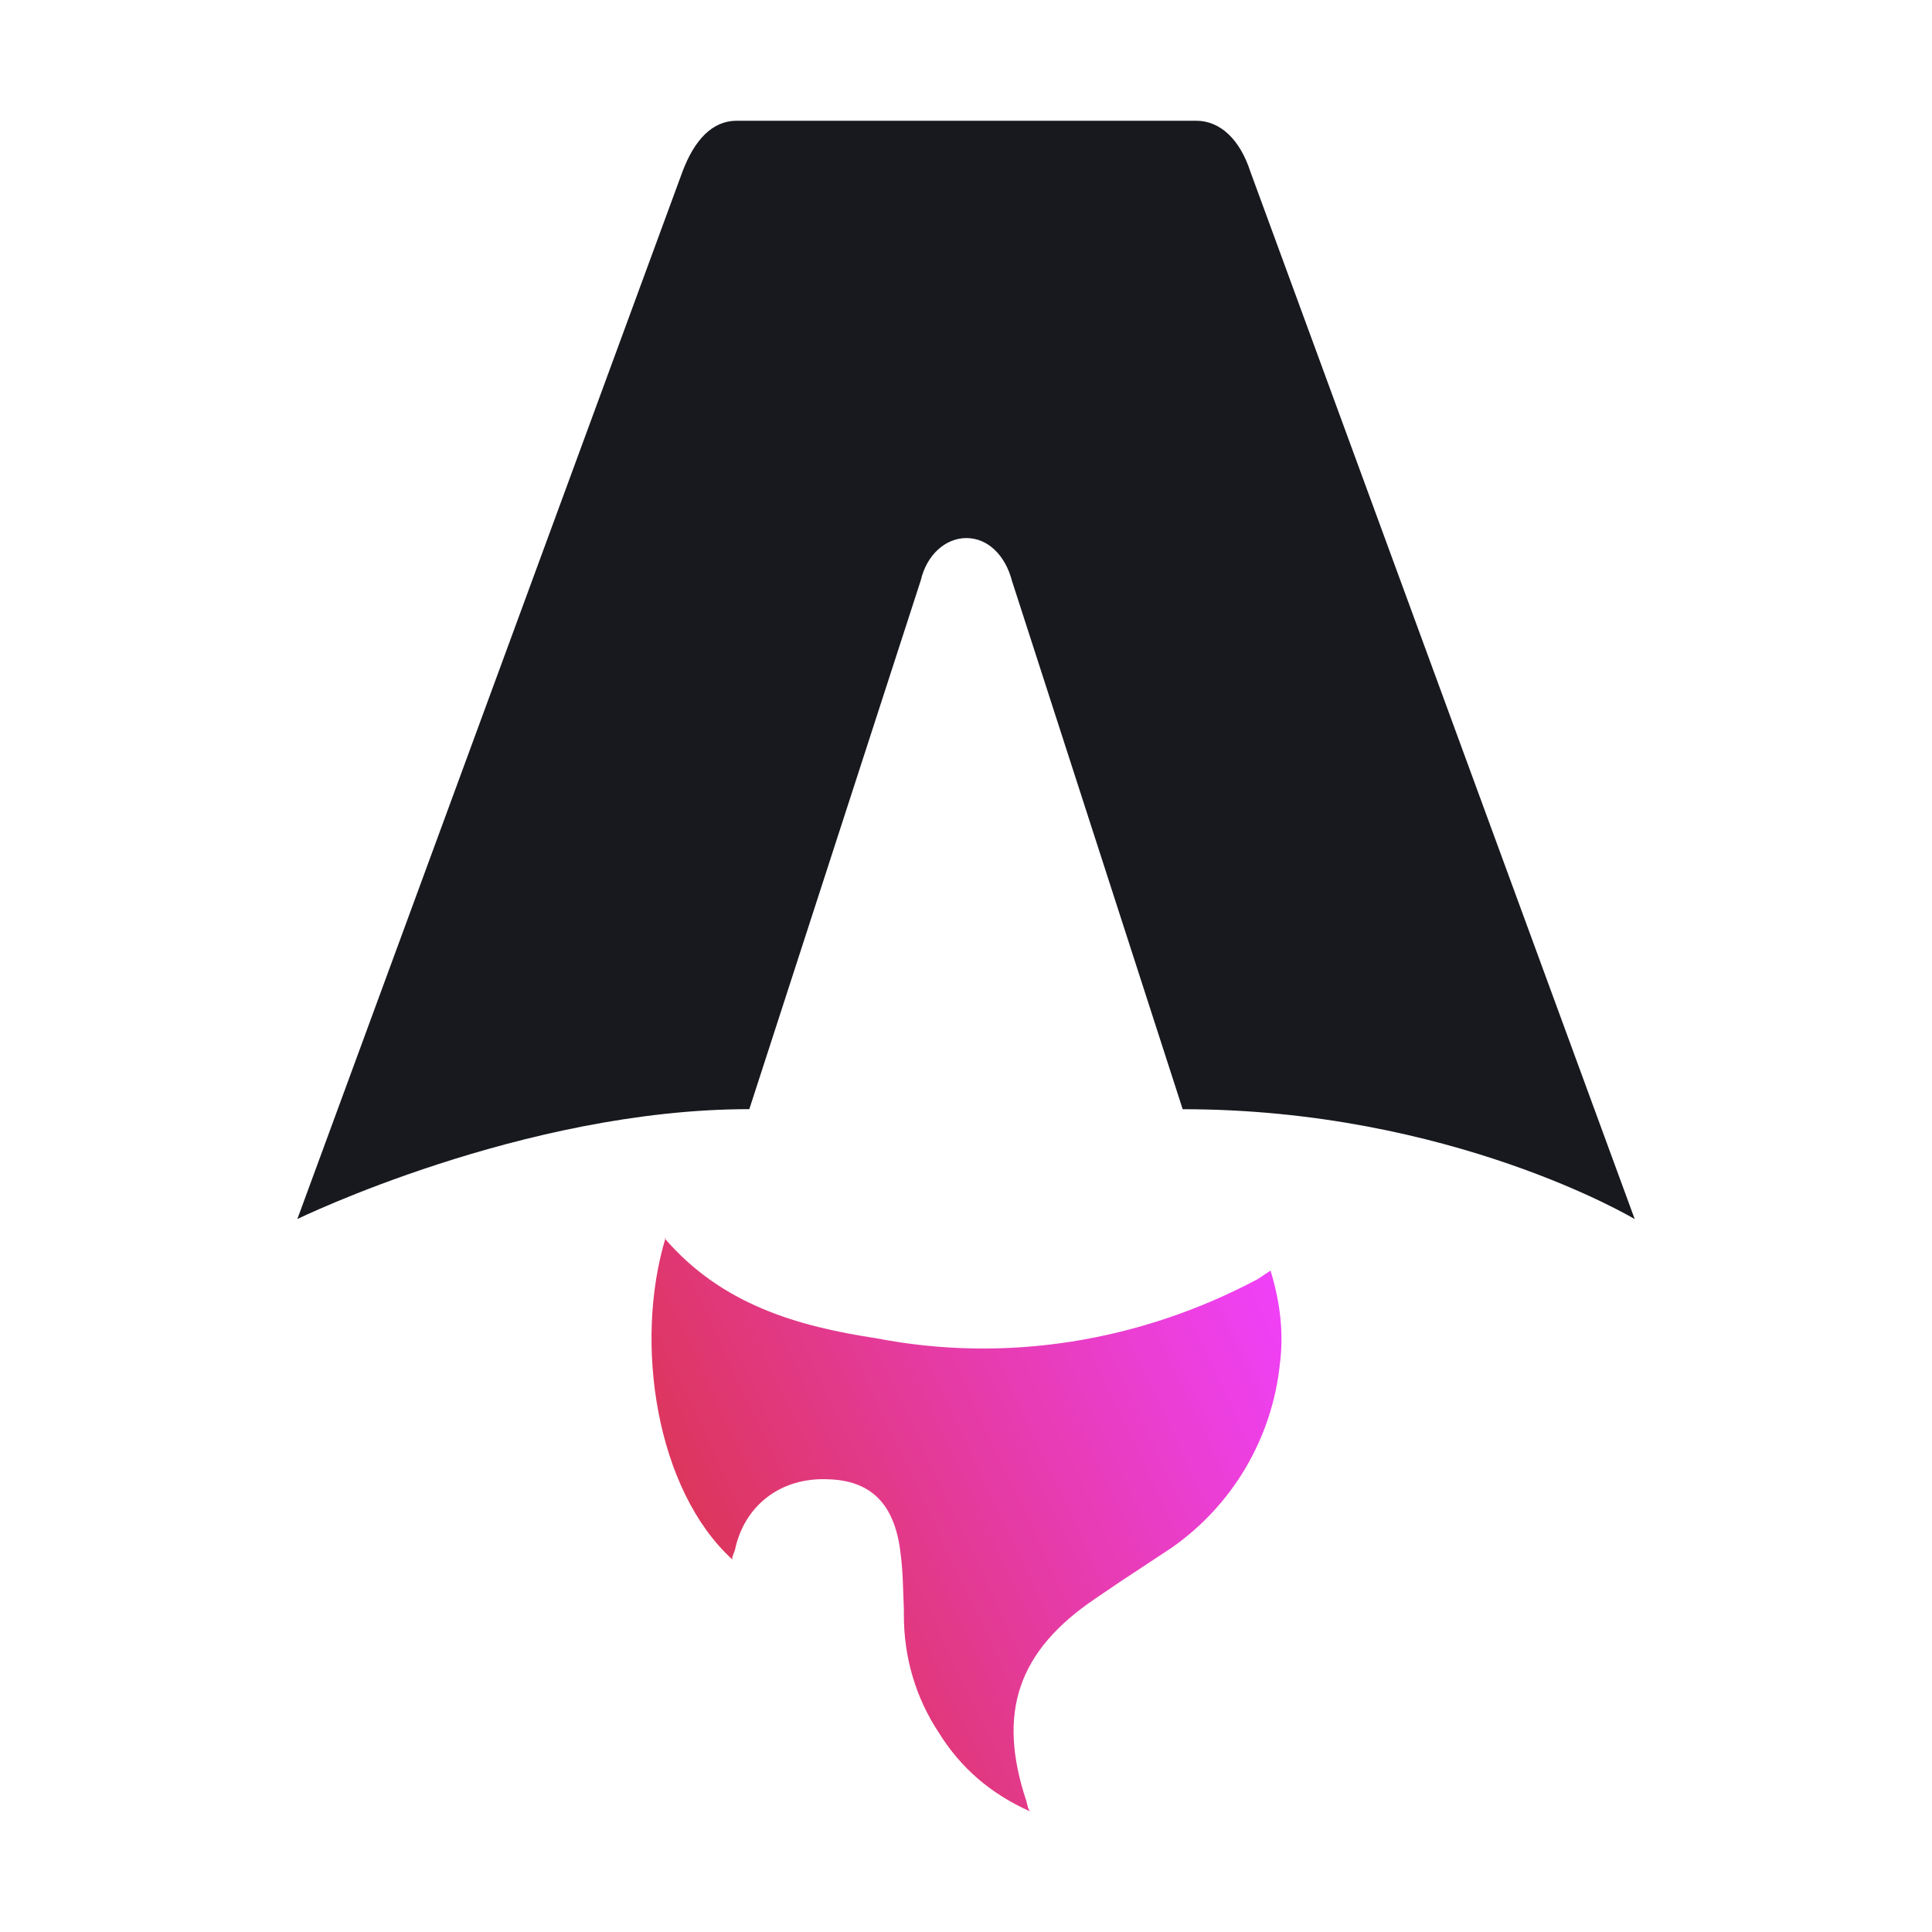
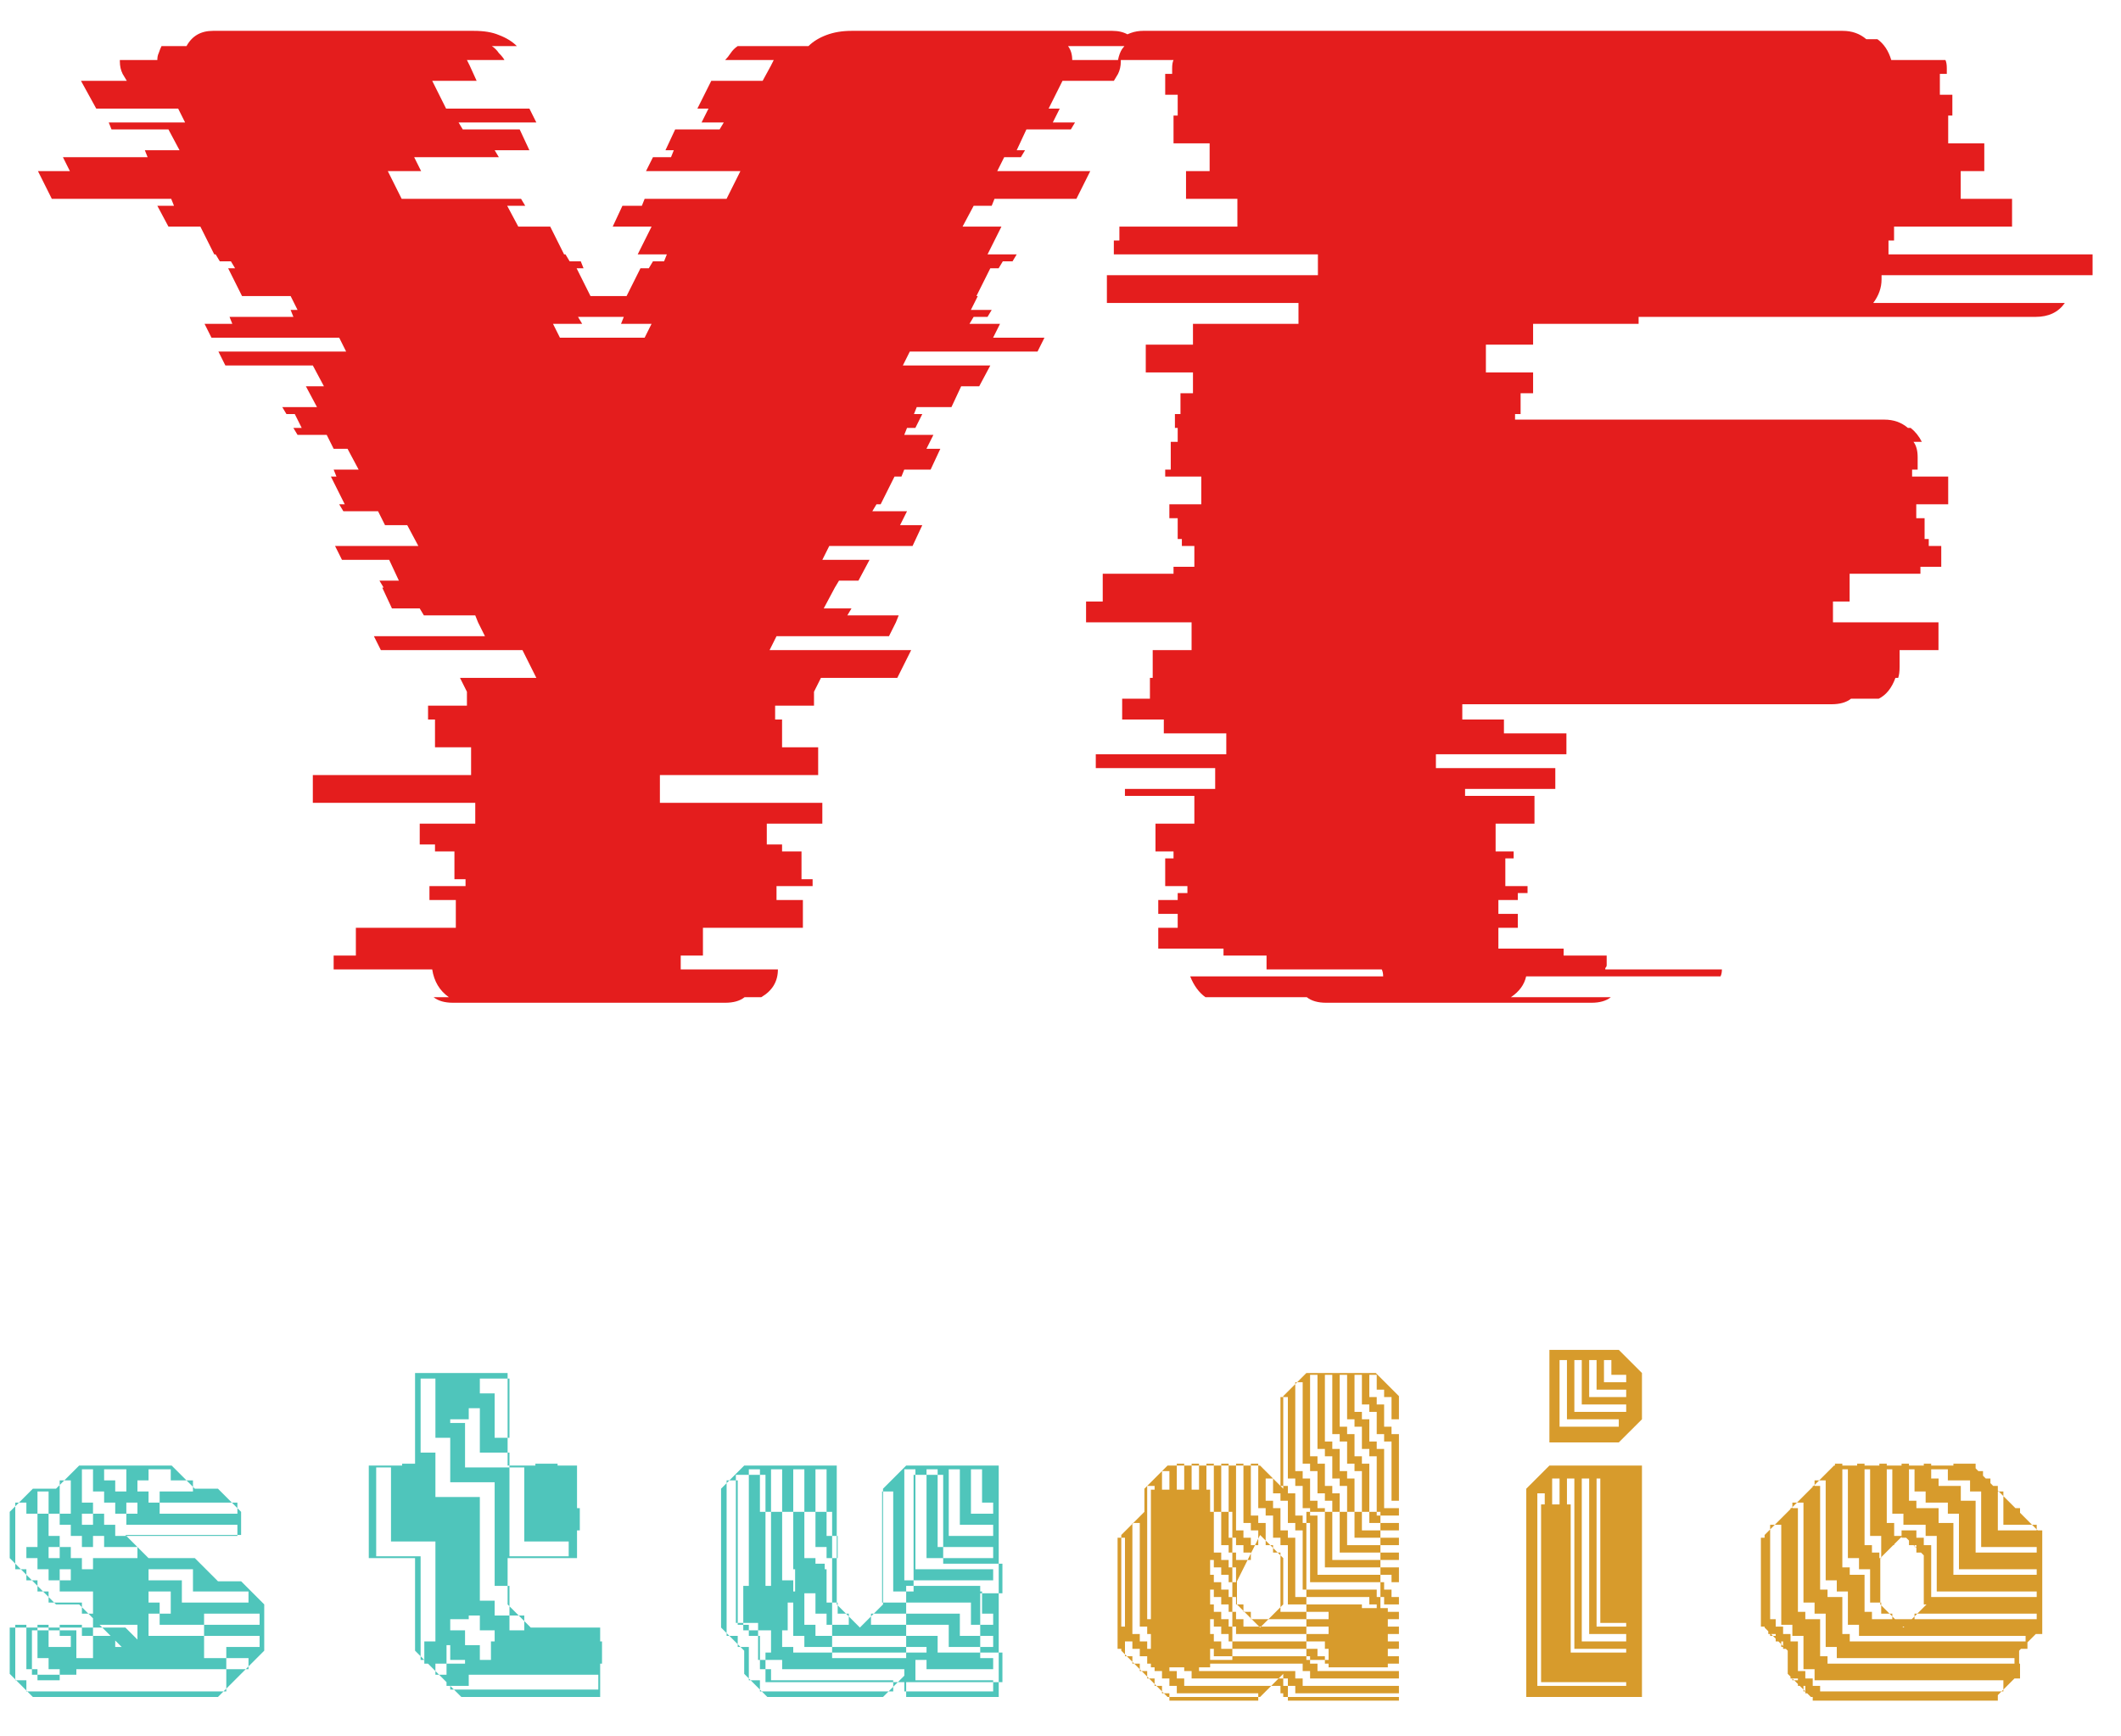
- <svg xmlns="http://www.w3.org/2000/svg" width="512" height="512" viewBox="0 0 32 32">
-   <style>
-     @media (prefers-color-scheme: dark) {
-       .path { fill: #f0f0f0 }
-     }
-   </style>
-   <path fill="url(#vscodeIconsFileTypeLightAstro0)" d="M11.025 20.499c-.532 1.75-.154 4.184 1.105 5.331v-.042l.042-.112c.154-.741.756-1.203 1.526-1.175c.713.014 1.12.392 1.217 1.217c.042.308.042.616.056.938v.098c0 .7.196 1.371.588 1.959c.35.56.84.993 1.497 1.287l-.028-.056l-.028-.112c-.49-1.469-.14-2.49 1.147-3.358l.392-.266l.868-.573a4.25 4.25 0 0 0 1.791-3.037c.07-.532 0-1.05-.154-1.553l-.21.14c-1.945 1.035-4.17 1.4-6.325.98c-1.301-.197-2.56-.56-3.498-1.652z" />
-   <path class="path" fill="#17191e" d="M4.925 20.191s3.736-1.82 7.486-1.82l2.84-8.759c.098-.42.406-.7.756-.7s.644.28.756.714l2.826 8.746c4.45 0 7.487 1.82 7.487 1.82L20.709 2.84c-.168-.518-.49-.84-.896-.84h-7.612c-.406 0-.7.322-.896.84z" />
-   <defs>
-     <linearGradient id="vscodeIconsFileTypeLightAstro0" x1="8.19" x2="16.91" y1="23" y2="18.89" gradientTransform="translate(-.673 -2.198)scale(1.3993)" gradientUnits="userSpaceOnUse">
-       <stop offset="0" stop-color="#d83333" />
-       <stop offset="1" stop-color="#f041ff" />
-     </linearGradient>
-   </defs>
+ <svg xmlns="http://www.w3.org/2000/svg" version="1.1" width="55" height="45">
+   <svg width="55" height="45" viewBox="0 0 55 45" fill="none">
+     <path d="M27.696 1.196C27.768 1.292 27.804 1.412 27.804 1.556H29.064V1.592C29.064 1.712 29.04 1.82 28.992 1.916L28.884 2.096H27.552L27.192 2.816H27.48L27.3 3.176H27.876L27.768 3.356H26.616L26.364 3.896H26.58L26.472 4.076H26.04L25.86 4.436H28.272L27.912 5.156H25.788L25.716 5.336H25.248L24.96 5.876H25.968L25.608 6.596H26.364L26.256 6.776H26.004L25.896 6.956H25.68L25.32 7.676H25.356L25.176 8.036H25.716L25.608 8.216H25.248L25.14 8.396H25.932L25.752 8.756H27.084L26.904 9.116H23.592L23.412 9.476H25.68L25.392 10.016H24.924L24.672 10.556H23.772L23.7 10.736H23.916L23.736 11.096H23.52L23.448 11.276H24.204L24.024 11.636H24.384L24.132 12.176H23.448L23.376 12.356H23.196L22.836 13.076H22.728L22.62 13.256H23.52L23.34 13.616H23.916L23.664 14.156H21.504L21.324 14.516H22.548L22.26 15.056H21.756L21.648 15.236L21.36 15.776H22.08L21.972 15.956H23.304L23.232 16.136L23.052 16.496H20.136L19.956 16.856H23.628L23.268 17.576H21.288L21.108 17.936V18.296H20.1V18.656H20.28V19.376H21.216V20.096H17.112V20.816H21.324V21.356H19.884V21.896H20.28V22.076H20.784V22.796H21.072V22.976H20.136V23.336H20.82V24.056H18.228V24.776H17.652V25.136H20.172C20.172 25.448 20.028 25.688 19.74 25.856H19.308C19.188 25.952 19.02 26 18.804 26H11.748C11.532 26 11.364 25.952 11.244 25.856H11.64C11.4 25.688 11.256 25.448 11.208 25.136H8.652V24.776H9.228V24.056H11.82V23.336H11.136V22.976H12.072V22.796H11.784V22.076H11.28V21.896H10.884V21.356H12.324V20.816H8.112V20.096H12.216V19.376H11.28V18.656H11.1V18.296H12.108V17.936L11.928 17.576H13.908L13.548 16.856H9.876L9.696 16.496H12.576L12.396 16.136L12.324 15.956H10.992L10.884 15.776H10.164L9.912 15.236H9.948L9.84 15.056H10.344L10.092 14.516H8.868L8.688 14.156H10.848L10.56 13.616H9.984L9.804 13.256H8.904L8.796 13.076H8.94L8.58 12.356H8.724L8.652 12.176H9.3L9.012 11.636H8.652L8.472 11.276H7.716L7.608 11.096H7.824L7.644 10.736H7.428L7.32 10.556H8.22L7.932 10.016H8.4L8.112 9.476H5.844L5.664 9.116H8.976L8.796 8.756H5.484L5.304 8.396H6.024L5.952 8.216H7.608L7.536 8.036H7.716L7.536 7.676H6.276L5.916 6.956H6.096L5.988 6.776H5.7L5.592 6.596H5.556L5.196 5.876H4.368L4.08 5.336H4.512L4.44 5.156H1.344L0.984 4.436H1.812L1.632 4.076H3.828L3.756 3.896H4.656L4.368 3.356H2.892L2.82 3.176H4.8L4.62 2.816H2.496L2.1 2.096H3.288L3.18 1.916C3.132 1.82 3.108 1.712 3.108 1.592V1.556H4.08C4.08 1.484 4.092 1.424 4.116 1.376C4.14 1.304 4.164 1.244 4.188 1.196H4.836C4.98 0.932 5.208 0.8 5.52 0.8H12.288C12.552 0.8 12.768 0.836 12.936 0.908C13.128 0.98 13.284 1.076 13.404 1.196H12.756C12.828 1.244 12.888 1.304 12.936 1.376C13.008 1.448 13.056 1.508 13.08 1.556H12.108C12.156 1.652 12.18 1.7 12.18 1.7L12.36 2.096H11.208L11.568 2.816H13.728L13.908 3.176H11.892L12 3.356H13.476L13.728 3.896H12.828L12.936 4.076H10.74L10.92 4.436H10.056L10.416 5.156H13.512L13.62 5.336H13.152L13.44 5.876H14.268L14.628 6.596H14.664L14.772 6.776H15.06L15.132 6.956H14.952L15.312 7.676H16.248L16.608 6.956H16.824L16.932 6.776H17.22L17.292 6.596H16.536L16.896 5.876H15.888L16.14 5.336H16.644L16.716 5.156H18.84L19.2 4.436H16.752L16.932 4.076H17.4L17.472 3.896H17.256L17.508 3.356H18.66L18.768 3.176H18.192L18.372 2.816H18.084L18.444 2.096H19.776L19.992 1.7C19.992 1.7 20.016 1.652 20.064 1.556H18.804C18.852 1.508 18.9 1.448 18.948 1.376C18.996 1.304 19.056 1.244 19.128 1.196H20.964C21.084 1.076 21.24 0.98 21.432 0.908C21.624 0.836 21.84 0.8 22.08 0.8H28.848C29.16 0.8 29.388 0.932 29.532 1.196H27.696ZM16.716 8.756L16.896 8.396H16.104L16.176 8.216H14.988L15.096 8.396H14.34L14.52 8.756H16.716ZM48.791 7.136V7.244C48.791 7.46 48.719 7.664 48.575 7.856H53.543C53.375 8.096 53.123 8.216 52.787 8.216H42.491V8.396H39.755V8.936H38.531V9.656H39.755V10.196H39.431V10.736H39.287V10.88H48.863C49.103 10.88 49.307 10.952 49.475 11.096H49.547C49.667 11.192 49.763 11.312 49.835 11.456H49.619C49.691 11.552 49.727 11.684 49.727 11.852V12.176H49.583V12.356H50.519V13.076H49.691V13.436H49.907V13.976H50.015V14.156H50.339V14.696H49.799V14.876H47.963V15.596H47.531V16.136H50.267V16.856H49.259V17.288C49.259 17.408 49.247 17.504 49.223 17.576H49.151C49.055 17.84 48.911 18.02 48.719 18.116H47.999C47.879 18.212 47.711 18.26 47.495 18.26H37.919V18.656H38.999V19.016H40.619V19.556H37.235V19.916H40.331V20.456H37.991V20.636H39.791V21.356H38.783V22.076H39.251V22.256H39.035V22.976H39.611V23.156H39.359V23.336H38.855V23.696H39.359V24.056H38.855V24.596H40.547V24.776H41.663V25.028C41.663 25.052 41.651 25.076 41.627 25.1C41.627 25.1 41.627 25.112 41.627 25.136H44.651C44.651 25.208 44.639 25.268 44.615 25.316H39.575C39.527 25.532 39.395 25.712 39.179 25.856H41.771C41.651 25.952 41.483 26 41.267 26H34.391C34.175 26 34.007 25.952 33.887 25.856H31.259C31.091 25.736 30.959 25.556 30.863 25.316H35.867C35.867 25.244 35.855 25.184 35.831 25.136H32.843V24.776H31.727V24.596H30.035V24.056H30.539V23.696H30.035V23.336H30.539V23.156H30.791V22.976H30.215V22.256H30.431V22.076H29.963V21.356H30.971V20.636H29.171V20.456H31.511V19.916H28.415V19.556H31.799V19.016H30.179V18.656H29.099V18.116H29.819V17.576H29.891V16.856H30.899V16.136H28.163V15.596H28.595V14.876H30.431V14.696H30.971V14.156H30.647V13.976H30.539V13.436H30.323V13.076H31.151V12.356H30.215V12.176H30.359V11.456H30.539V11.096H30.467V10.736H30.611V10.196H30.935V9.656H29.711V8.936H30.935V8.396H33.671V7.856H28.703V7.136H34.175V6.596H28.883V6.236H29.027V5.876H32.087V5.156H30.755V4.436H31.367V3.716H30.431V2.996H30.539V2.456H30.215V1.916H30.395V1.772C30.395 1.676 30.407 1.604 30.431 1.556H28.991C29.015 1.436 29.051 1.34 29.099 1.268C29.171 1.172 29.243 1.088 29.315 1.016H29.027C29.219 0.872 29.423 0.8 29.639 0.8H47.783C48.023 0.8 48.227 0.872 48.395 1.016H48.683C48.851 1.136 48.971 1.316 49.043 1.556H50.447C50.471 1.604 50.483 1.676 50.483 1.772V1.916H50.303V2.456H50.627V2.996H50.519V3.716H51.455V4.436H50.843V5.156H52.175V5.876H49.115V6.236H48.971V6.596H54.263V7.136H48.791Z" fill="#E41D1D" />
+     <path d="M1.26 39.248V38.672H0.972V39.248H1.26ZM4.14 39.248H6.156V39.104L6.012 38.96H4.14V38.672H5.004V38.552L4.836 38.384H4.428V38.096H3.852V38.384H3.564V38.672H3.852V38.96H4.14V39.248ZM2.412 39.536V39.248H2.124V39.536H2.412ZM2.412 40.112H2.124V39.824H1.836V39.536H1.548V39.248H1.26V39.824H1.548V40.112H1.836V40.4H2.124V40.688H2.412V40.4H3.564V40.112H2.7V39.824H2.412V40.112ZM6.444 41.552V41.264H5.004V40.688H3.852V40.976H4.716V41.552H6.444ZM4.14 41.84H4.428V41.264H3.852V41.552H4.14V41.84ZM6.732 42.128V41.84H5.292V42.128H6.732ZM2.652 42.2H2.412V42.416H2.868L2.652 42.2H3.252L3.564 42.512V42.128H2.58L2.652 42.2ZM1.836 42.272V42.2H1.548V42.272H1.836ZM2.988 42.704H3.156L2.988 42.536V42.704ZM1.98 43.424H1.548V43.28H1.26V42.992H0.972V42.272H0.828V43.28H0.972V43.424H1.548V43.568H0.972V43.424H0.828V43.28H0.684V42.2H0.972V42.128H1.26V42.2H0.972V42.272H1.26V42.704H1.836V42.416H1.548V42.272H1.26V42.2H1.548V42.128H2.124V42.2H1.836V42.272H1.98V42.416H2.124V42.2H2.412V41.96L2.292 41.84H2.124V41.672L2.052 41.6H1.452L1.404 41.552H1.26V41.408L1.116 41.264H0.972V41.12L0.828 40.976H0.684V40.832L0.54 40.688H0.396V40.544L0.252 40.4V39.2L0.396 39.056V38.96H0.492L0.396 39.056V40.544L0.54 40.688H0.684V40.832L0.828 40.976H0.972V41.12L1.116 41.264H1.26V41.408L1.404 41.552H2.124V41.672L2.292 41.84H2.412V41.264H1.548V40.976H1.26V40.688H0.972V40.4H0.684V40.112H0.972V39.248H0.684V38.96H0.492L0.852 38.6H1.452L1.548 38.504V38.384H1.668L1.548 38.504V39.248H1.836V38.384H1.668L2.052 38H4.452L4.836 38.384H5.004V38.552L5.052 38.6H5.652L6.012 38.96H6.156V39.104L6.252 39.2V39.8H6.156V39.824H3.276L3.252 39.8H6.156V39.536H3.276V39.248H2.988V38.96H2.7V38.672H2.412V38.096H2.124V38.96H2.412V39.248H2.7V39.536H2.988V39.824H3.276L3.852 40.4H5.052L5.652 41H6.252L6.852 41.6V42.8L6.444 43.208V43.28H6.372L6.444 43.208V42.992H5.868V42.704H6.732V42.416H5.292V42.128H4.14V41.84H3.852V42.416H5.292V42.992H5.868V43.28H6.372L5.868 43.784V43.856H5.796L5.868 43.784V43.28H1.98V43.424ZM2.7 38.096V38.384H2.988V38.672H3.276V38.096H2.7ZM3.276 38.96V39.248H3.564V38.96H3.276ZM1.548 40.4V40.112H1.26V40.4H1.548ZM1.548 40.688V40.976H1.836V40.688H1.548ZM2.412 42.704H1.98V42.992H2.412V42.704ZM2.412 42.416H1.98V42.704H2.412V42.416ZM0.684 43.568V43.832L0.708 43.856H5.796L5.652 44H0.852L0.708 43.856H0.684V43.832L0.42 43.568H0.396V43.544L0.252 43.4V42.2H0.396V42.128H0.684V42.2H0.396V43.544L0.42 43.568H0.684ZM13.211 41.504V41.648L13.451 41.888H13.595V42.032L13.763 42.2H15.563V42.56H15.611V43.136H15.563V44H11.963L11.771 43.808H11.675V43.712H11.579V43.616L11.387 43.424H11.291V43.328L11.099 43.136H11.003V43.04H10.907V42.944L10.763 42.8V40.4H9.563V38H10.427V37.952H10.763V35.6H13.163V35.744H13.211V36.128H13.163V35.744H12.443V36.128H12.827V37.28H13.163V37.664H13.211V38H13.883V37.952H14.459V38H14.963V39.104H15.035V39.68H14.963V40.4H13.163V41.12H13.211V41.504H13.163V41.12H12.827V38.432H11.675V37.28H11.291V35.744H10.907V37.664H11.291V38.816H12.443V41.504H12.827V41.888H13.211V41.648L13.163 41.6V41.504H13.211ZM12.155 36.8H11.675V36.896H12.059V38.048H13.211V38H13.163V37.664H12.443V36.512H12.155V36.8ZM10.907 40.352V42.944L11.003 43.04V42.56H11.291V39.968H10.139V38.048H9.755V40.352H10.907ZM14.747 40.352V39.968H13.595V38.048H13.211V40.352H14.747ZM13.595 42.272V42.032L13.451 41.888H13.211V42.272H13.595ZM12.155 41.984H11.675V42.272H12.059V42.656H12.443V43.04H12.731V42.56H12.827V42.272H12.443V41.888H12.155V41.984ZM11.579 43.136H11.291V43.328L11.387 43.424H11.579V43.136H12.059V43.04H11.579V43.136ZM12.155 43.712H11.675L11.771 43.808H15.515V43.424H12.155V43.712ZM13.211 36.512V36.128H13.163V36.512H13.211ZM13.211 36.896H13.163V36.512H13.211V36.896ZM13.211 37.28H13.163V36.896H13.211V37.28ZM11.675 43.04V42.656H11.579V43.04H11.675ZM23.162 39.248V38.96H22.898V39.248H23.162ZM19.85 39.008V38.24H19.706V38.096H19.418V38.24H19.706V39.008H19.85ZM24.458 39.008V38.24H24.314V38.096H24.026V38.24H24.314V39.008H24.458ZM23.162 40.4V40.112H22.898V40.4H23.162ZM23.738 38.384H23.69V38.24H23.738V38.384ZM25.754 39.248V38.96H25.466V38.096H25.178V39.248H25.754ZM25.754 39.824V39.536H24.89V38.096H24.602V39.824H25.754ZM20.57 41.264H20.618V41.12H20.57V41.264ZM23.498 41.12V41.264H23.69V41.12H23.498ZM25.466 41.552V41.312H25.418V41.552H25.466ZM25.754 42.128V41.84H25.418V42.128H25.754ZM22.01 42.128V41.912L21.938 41.84H21.578V42.128H22.01ZM25.754 42.704V42.416H25.418V42.128H25.178V41.552H23.498V41.264H22.898V41.552H23.498V41.84H24.89V42.416H25.418V42.704H25.754ZM20.426 42.272H20.282V42.704H20.57V42.848H21.578V42.992H23.498V42.848H21.578V42.704H20.858V42.416H20.57V41.552H20.426V42.272ZM25.754 43.856V43.616H23.498V43.856H25.754ZM23.162 43.856H23.042L23.162 43.736V43.616H19.85V43.568H23.162V43.616H23.282L23.162 43.736V43.856ZM23.738 38.672H23.69V38.384H23.738V38.672ZM19.13 38.96H19.082V38.672H19.13V38.96ZM23.738 38.96H23.69V38.672H23.738V38.96ZM23.162 39.536V39.248H22.898V39.536H23.162ZM19.13 39.536V39.248H19.082V39.536H19.13ZM23.738 39.536H23.69V39.248H23.738V39.536ZM23.162 39.824V39.536H22.898V39.824H23.162ZM23.162 40.112V39.824H22.898V40.112H23.162ZM19.13 40.112V39.824H19.082V40.112H19.13ZM23.738 40.112H23.69V39.824H23.738V40.112ZM23.738 40.4H23.69V40.112H23.738V40.4ZM19.13 40.4H19.082V40.112H19.13V40.4ZM23.162 40.688V40.4H22.898V40.688H23.162ZM21.578 41.12V40.4H21.434V40.112H21.146V39.2H20.858V38.096H20.57V39.2H20.858V40.4H21.146V40.544H21.386V40.688H21.434V41.12H21.578ZM23.162 40.976V40.688H22.898V40.976H23.162ZM25.754 40.976H23.69V40.688H25.754V40.976ZM19.13 40.976V40.688H19.082V40.976H19.13ZM20.282 38.096H19.994V39.2H20.282V40.976H20.57V41.12H20.618V40.688H20.57V39.2H20.282V38.096ZM19.13 41.264H19.082V40.976H19.13V41.264ZM23.162 40.976H22.898V41.264H23.162V40.976ZM21.578 41.12H21.434V41.552H21.578V41.84H21.722V41.624L21.698 41.6V41.552H21.578V41.12ZM19.13 41.84V41.552H19.082V41.84H19.13ZM25.466 41.552H25.418V41.84H25.466V41.552ZM23.738 40.4V40.544H24.458V40.4H24.026V39.776H23.738V39.824H23.69V39.536H23.738V39.776H24.314V40.112H24.458V40.4H25.754V40.112H24.458V39.776H24.026V39.008H23.738V39.248H23.69V38.96H23.738V39.008H24.314V39.776H24.458V39.008H24.026V38.24H23.738V38.096H23.45V40.976H23.69V41.12H25.418V41.264H25.466V41.312H25.898V42.848H25.994V43.616H25.898V42.848H25.418V42.704H24.602V42.128H23.498V41.84H22.658L22.898 41.6V41.552H22.874V38.672H22.898V38.96H23.162V38.672H22.898V38.6L23.498 38H25.898V40.544H25.994V41.312H25.898V40.544H23.738V40.688H23.69V40.4H23.738ZM19.706 42.704H19.658V42.416H19.418V42.272H19.274V42.128H19.13V42.08H19.082V41.84H19.13V42.08H19.274V42.128H19.418V42.272H19.658V42.416H19.706V42.704ZM19.13 41.552H19.082V41.264H19.13V41.312H19.274V41.12H19.418V40.544H19.13V40.688H19.082V40.4H19.13V40.544H19.418V39.776H19.13V39.824H19.082V39.536H19.13V39.776H19.418V39.008H19.13V39.248H19.082V38.96H19.13V39.008H19.706V39.2H19.85V41.12H19.994V39.2H19.85V39.008H19.418V38.24H19.082V38.384H19.13V38.672H19.082V38.384H18.914L19.298 38H21.698V39.824H21.722V40.112H21.698V39.824H21.578V39.2H21.434V38.096H21.146V39.2H21.434V39.824H21.578V40.112H21.722V40.4H21.698V40.112H21.578V40.4H21.698V41.552H21.722V41.624L21.938 41.84H22.01V41.912L22.298 42.2L22.586 41.912V41.84H22.658L22.586 41.912V42.128H23.498V42.416H24.314V42.848H25.418V42.992H25.754V43.28H24.026V43.04H23.738V43.568H25.754V43.616H25.898V44H23.498V43.856H23.45V43.616H23.282L23.45 43.448V43.28H20.282V43.04H19.85V42.848H19.994V42.272H19.658V42.08H19.274V41.312H19.13V41.552ZM19.706 42.992H19.658V42.704H19.706V42.992ZM21.146 42.416H21.578V42.704H23.498V42.848H24.026V42.704H23.498V42.416H21.578V42.128H21.434V41.84H21.146V41.312H20.858V42.128H21.146V42.416ZM19.706 42.992V43.04H19.85V43.28H19.994V43.568H19.85V43.28H19.706V43.04H19.658V42.992H19.706ZM19.706 43.568V43.808L19.754 43.856H23.042L22.898 44H19.898L19.754 43.856H19.706V43.808L19.466 43.568H19.418V43.52L19.298 43.4V42.8L19.202 42.704H19.13V42.632L18.914 42.416H18.842V42.344L18.698 42.2V38.6L18.842 38.456V38.384H18.914L18.842 38.456V42.344L18.914 42.416H19.13V42.632L19.202 42.704H19.418V43.52L19.466 43.568H19.706Z" fill="#4FC5BB" />
+     <path d="M33.396 36.608V36.416H33.276V36.608H33.396ZM33.396 38.144H33.276V38.336H33.396V38.144ZM30.132 38.144V38.624H30.324V38.144H30.132ZM29.748 41.984H29.844V38.624H29.94V38.528H29.748V41.984ZM31.476 38.912V38.72H31.38V38.912H31.476ZM31.476 39.104V38.912H31.38V39.104H31.476ZM33.876 39.2H33.972V39.296H33.876V39.2ZM29.172 40.256V40.064H29.076V40.256H29.172ZM29.172 40.448V40.256H29.076V40.448H29.172ZM31.956 41.12H31.668V41.216H31.86V41.408H31.956V41.6H32.052V41.408H31.956V41.12ZM33.276 41.6L33.204 41.672V41.792H33.876V41.984H34.452V41.792H33.876V41.6H33.276ZM29.172 42.368H29.076V42.176H29.172V42.368ZM32.82 42.176V42.056L32.7 42.176H32.82ZM32.244 41.984V42.176H32.652L32.676 42.2L32.7 42.176H32.652L32.46 41.984H32.436V41.96L32.268 41.792H32.244V41.768L32.076 41.6H31.956V41.792H32.052V41.984H32.244ZM29.172 42.368V42.56H29.076V42.368H29.172ZM34.356 42.56H33.876V42.368H31.956V42.56H33.876V42.752H34.164V42.944H34.356V43.04H34.452V42.752H34.356V42.56ZM33.276 43.4L33.156 43.52H33.276V43.712H33.396V43.52H33.276V43.4ZM33.396 36.8V36.608H33.276V36.8H33.396ZM33.396 36.992V36.8H33.276V36.992H33.396ZM33.396 37.184V36.992H33.276V37.184H33.396ZM33.396 37.376V37.184H33.276V37.376H33.396ZM33.396 37.568V37.376H33.276V37.568H33.396ZM33.396 37.76V37.568H33.276V37.76H33.396ZM33.396 37.952V37.76H33.276V37.952H33.396ZM33.396 38.144V37.952H33.276V38.144H33.396ZM32.052 40.832V40.64H31.956V40.256H31.86V40.064H31.668V39.2H31.476V39.104H31.38V39.2H31.476V40.256H31.668V40.448H31.86V40.64H31.956V40.832H32.052ZM33.396 40.64V40.448H33.276V40.64H33.396ZM29.172 40.64V40.448H29.076V40.64H29.172ZM36.276 40.256V40.448H35.796V40.256H34.74V39.2H34.548V38.912H34.356V38.72H34.164V38.144H33.972V37.952H33.78V35.84H33.636L33.876 35.6H35.676L36.276 36.2V36.8H36.084V36.224H35.892V36.032H35.7V35.648H35.508V36.224H35.7V36.416H35.892V36.992H36.084V37.184H36.276V38.912H36.084V37.376H35.892V37.184H35.7V36.608H35.508V36.416H35.316V35.648H35.124V36.608H35.316V36.8H35.508V37.376H35.7V37.568H35.892V39.104H36.276V39.296H35.796V39.2H35.7V37.76H35.508V37.568H35.316V36.992H35.124V36.8H34.932V35.648H34.74V36.992H34.932V37.184H35.124V37.76H35.316V37.952H35.508V39.2H35.7V39.296H35.796V39.488H36.276V39.68H35.796V39.488H35.508V39.2H35.316V38.144H35.124V37.952H34.932V37.376H34.74V37.184H34.548V35.648H34.356V37.376H34.548V37.568H34.74V38.144H34.932V38.336H35.124V39.2H35.316V39.68H35.796V39.872H36.276V40.064H35.796V39.872H35.124V39.2H34.932V38.528H34.74V38.336H34.548V37.76H34.356V37.568H34.164V35.648H33.972V37.76H34.164V37.952H34.356V38.528H34.548V38.72H34.74V39.2H34.932V40.064H35.796V40.256H36.276ZM29.172 40.832V40.64H29.076V40.832H29.172ZM33.396 40.832V40.64H33.276V40.832H33.396ZM33.396 41.024V40.832H33.276V41.024H33.396ZM32.052 41.024V40.832H31.956V41.024H32.052ZM31.956 41.12V41.024H31.86V40.832H31.668V40.64H31.476V40.448H31.38V40.832H31.476V41.024H31.668V41.12H31.956ZM29.172 41.024V40.832H29.076V41.024H29.172ZM29.172 41.216V41.024H29.076V41.216H29.172ZM33.396 41.216V41.024H33.276V41.216H33.396ZM29.172 41.408V41.216H29.076V41.408H29.172ZM33.396 41.408V41.216H33.276V41.408H33.396ZM29.172 41.6V41.408H29.076V41.6H29.172ZM33.276 41.6H33.396V41.408H33.276V41.6ZM29.172 41.792V41.6H29.076V41.792H29.172ZM31.476 41.792H31.668V41.984H31.86V42.176H31.956V42.368H32.052V42.176H31.956V41.792H31.86V41.6H31.668V41.408H31.476V41.216H31.38V41.6H31.476V41.792ZM29.172 41.984V41.792H29.076V41.984H29.172ZM33.588 41.408H33.876V41.6H35.316V41.696H35.7V41.6H35.508V41.408H33.876V41.216H33.78V39.68H33.588V39.488H33.396V38.912H33.204V38.72H33.012V38.336H32.82V38.912H33.012V39.104H33.204V39.68H33.396V39.872H33.588V41.408ZM29.172 42.176V41.984H29.076V42.176H29.172ZM31.956 43.04V42.944H31.476V42.752H31.38V43.04H31.956ZM31.38 43.232H31.092V43.328H33.588V43.52H33.78V43.712H36.276V43.904H33.588V43.712H33.396V43.904H33.276V43.712H33.396V44H36.276V44.096H33.396V44H33.276V43.904H33.204V43.712H32.964L33.156 43.52H30.9V43.328H30.708V43.232H30.324V43.328H30.516V43.52H30.708V43.712H32.964L32.676 44H32.628V43.904H30.516V43.712H30.324V43.52H30.132V43.328H29.94V43.232H29.844V43.136H29.748V42.944H29.556V42.752H29.364V42.56H29.172V42.752H29.076V42.56H29.172V42.896L29.22 42.944H29.364V43.088L29.412 43.136H29.556V43.28L29.604 43.328H29.748V43.472L29.796 43.52H29.94V43.664L29.988 43.712H30.132V43.856L30.18 43.904H30.324V44H32.628V44.096H30.324V44H30.276L30.18 43.904H30.132V43.856L29.988 43.712H29.94V43.664L29.796 43.52H29.748V43.472L29.604 43.328H29.556V43.28L29.412 43.136H29.364V43.088L29.22 42.944H29.172V42.896L29.076 42.8V42.752H28.98V39.872H29.076V40.064H29.172V39.872H29.076V39.8L29.364 39.512V39.488H29.388L29.364 39.512V42.368H29.556V42.56H29.748V42.752H29.844V42.368H29.748V42.176H29.556V39.488H29.388L29.676 39.2V38.6L30.276 38H30.516V38.624H30.708V38H30.516V37.952H30.708V38H30.9V38.624H31.092V38H30.9V37.952H31.092V38H31.284V38.624H31.38V38.72H31.476V38H31.284V37.952H31.476V38H31.668V39.2H31.86V39.872H31.956V40.064H32.052V39.872H31.956V39.2H31.86V38H31.668V37.952H31.86V38H32.052V39.68H32.244V39.872H32.436V40.064H32.544L32.436 40.28V40.448H32.352L32.436 40.28V40.256H32.244V40.064H31.956V40.256H32.052V40.448H32.352L32.076 41V41.6H32.244V41.768L32.268 41.792H32.436V41.96L32.46 41.984H32.892L32.82 42.056V42.176H33.876V42.368H34.452V42.176H33.876V41.984H32.892L33.204 41.672V40.328L33.132 40.256H33.012V40.136L32.94 40.064H32.82V39.944L32.676 39.8L32.628 39.896V40.064H32.544L32.628 39.896V39.68H32.436V39.488H32.244V38H32.052V37.952H32.244V38H32.436V39.296H32.628V39.488H32.82V39.944L32.94 40.064H33.012V40.136L33.132 40.256H33.204V40.328L33.276 40.4V40.448H33.396V40.064H33.204V39.872H33.012V39.296H32.82V39.104H32.628V38H32.436V37.952H32.628V38H32.676L33.276 38.6V38.528H33.204V36.224H33.276V36.416H33.396V36.224H33.276V36.2L33.588 35.888V35.84H33.636L33.588 35.888V38.144H33.78V38.336H33.972V38.912H34.164V39.104H34.356V39.2H34.548V40.448H35.796V40.64H36.276V41.024H36.084V40.832H35.796V40.64H34.356V39.2H33.972V39.104H33.78V38.528H33.588V38.336H33.276V38.528H33.396V38.72H33.588V39.296H33.78V39.488H33.876V41.216H35.7V41.408H35.796V41.6H35.892V41.408H35.796V41.024H33.972V39.488H33.876V39.296H34.164V40.832H35.796V41.024H35.892V41.216H36.084V41.408H36.276V41.6H35.796V41.696H35.988V41.792H36.276V41.984H35.988V42.176H36.276V42.368H35.988V42.56H36.276V42.752H35.988V42.944H36.276V43.136H35.988V43.232H34.452V43.136H34.356V43.04H33.972V42.944H33.876V42.752H31.956V42.56H31.86V42.368H31.668V42.176H31.476V41.984H31.38V42.368H31.476V42.56H31.668V42.752H31.956V42.944H33.876V43.04H33.972V43.136H34.164V43.328H36.276V43.52H33.972V43.328H33.78V43.136H31.38V43.232ZM40.178 37.4V35H41.977L42.578 35.6V36.8L41.977 37.4H40.178ZM42.169 35.84V35.648H41.785V35.264H41.593V35.84H42.169ZM42.169 36.224V36.032H41.401V35.264H41.209V36.224H42.169ZM42.169 36.608V36.416H41.017V35.264H40.825V36.608H42.169ZM41.977 36.992V36.8H40.633V35.264H40.441V36.992H41.977ZM39.578 44V38.6L40.178 38H42.578V44H39.578ZM40.825 39.104V38.336H40.633V39.008H40.73V39.104H40.825ZM40.249 38.336V39.008H40.441V38.336H40.249ZM40.825 39.296V39.104H40.73V39.296H40.825ZM40.825 39.488V39.296H40.73V39.488H40.825ZM40.825 39.68V39.488H40.73V39.68H40.825ZM40.825 39.872V39.68H40.73V39.872H40.825ZM40.825 40.064V39.872H40.73V40.064H40.825ZM40.825 40.256V40.064H40.73V40.256H40.825ZM40.825 40.448V40.256H40.73V40.448H40.825ZM40.825 40.64V40.448H40.73V40.64H40.825ZM40.825 40.832V40.64H40.73V40.832H40.825ZM40.825 41.024V40.832H40.73V41.024H40.825ZM40.825 41.216V41.024H40.73V41.216H40.825ZM40.825 41.408V41.216H40.73V41.408H40.825ZM40.825 41.6V41.408H40.73V41.6H40.825ZM40.825 41.792V41.6H40.73V41.792H40.825ZM40.825 41.984V41.792H40.73V41.984H40.825ZM40.825 42.176V41.984H40.73V42.176H40.825ZM42.169 42.176V42.08H41.498V38.336H41.401V42.176H42.169ZM40.825 42.368V42.176H40.73V42.368H40.825ZM40.825 42.56V42.368H40.73V42.56H40.825ZM42.169 42.56V42.368H41.209V38.336H41.017V42.56H42.169ZM40.825 42.56H40.73V42.752H40.825V42.56ZM42.169 42.752H40.73V42.848H42.169V42.752ZM42.169 43.712V43.616H39.962V39.008H40.057V38.72H39.865V43.712H42.169ZM51.086 38.384H50.27V38.528H50.846V38.672H51.086V38.384ZM51.374 39.248V38.96H51.23V39.248H51.374ZM50.51 38.96H49.694V39.104H50.27V39.248H50.51V38.96ZM50.798 39.824V39.536H50.654V39.824H50.798ZM50.222 40.112V39.824H49.694V39.872H49.886V40.064H50.078V40.112H50.222ZM50.222 40.4V40.112H50.078V40.4H50.222ZM50.222 40.688V40.4H50.078V40.688H50.222ZM50.222 40.976V40.688H50.078V40.976H50.222ZM48.494 40.976V40.688H47.966V40.832H48.35V40.976H48.494ZM50.222 40.976H50.078V41.264H50.222V40.976ZM47.918 41.552V41.264H47.39V41.408H47.774V41.552H47.918ZM52.814 41.264H50.078V41.408H52.814V41.264ZM48.782 40.4H48.758L48.782 40.376V40.112H48.542V40.256H48.734V40.4H48.758V41.552H48.782V41.624L48.998 41.84H49.07V41.912L49.142 41.984H49.574L49.646 41.912V41.84H49.718L49.646 41.912V41.984H52.814V41.84H49.718L49.958 41.6H49.886V40.328L49.814 40.256H49.694V40.136L49.67 40.112H49.646V40.088L49.622 40.064H49.502V39.944L49.43 39.872H49.31V39.68H49.694V39.824H49.934V39.536H49.118V39.824H49.31V39.848L49.118 40.04V40.064H49.094L48.782 40.376V40.4ZM48.542 41.984H49.07V41.912L48.998 41.84H48.542V41.984ZM47.342 42.128V41.84H46.814V41.984H47.198V42.128H47.342ZM46.046 42.176H46.238V42.368H46.43V42.416H46.478V42.128H46.046V42.176ZM49.358 42.2L49.382 42.176H49.334L49.358 42.2ZM46.046 42.368H45.926L45.974 42.416H46.046V42.368ZM52.526 42.416H47.966V42.56H52.526V42.416ZM46.766 42.704V42.416H46.43V42.56H46.622V42.704H46.766ZM52.238 42.992H47.39V43.136H52.238V42.992ZM46.622 43.52H46.478L46.526 43.568H46.622V43.52ZM50.51 38.096H50.078V38.336H50.27V38.384H50.51V38.096ZM49.646 38.384V38.096H49.502V38.384H49.646ZM49.07 38.384V38.096H48.926V38.384H49.07ZM48.494 38.384V38.096H48.35V38.384H48.494ZM47.918 38.384V38.096H47.774V38.384H47.918ZM49.646 38.384H49.502V38.672H49.646V38.384ZM49.07 38.672V38.384H48.926V38.672H49.07ZM48.494 38.672V38.384H48.35V38.672H48.494ZM47.918 38.672V38.384H47.774V38.672H47.918ZM51.95 38.96V38.792L51.83 38.672H51.806V38.96H51.95ZM51.374 38.96V38.672H50.846V38.912H51.23V38.96H51.374ZM49.934 38.672H49.502V38.912H49.694V38.96H49.934V38.672ZM49.07 38.96V38.672H48.926V38.96H49.07ZM48.494 38.96V38.672H48.35V38.96H48.494ZM47.918 38.96V38.672H47.774V38.96H47.918ZM47.342 38.96V38.672H47.198V38.96H47.342ZM51.95 39.248V38.96H51.806V39.248H51.95ZM49.07 38.96H48.926V39.248H49.07V38.96ZM48.494 39.248V38.96H48.35V39.248H48.494ZM47.918 39.248V38.96H47.774V39.248H47.918ZM47.342 39.248V38.96H47.198V39.248H47.342ZM51.95 39.248H51.806V39.536H51.95V39.248ZM51.374 39.536V39.248H51.23V39.536H51.374ZM50.798 39.536V39.248H50.27V39.488H50.654V39.536H50.798ZM49.358 39.248H48.926V39.488H49.118V39.536H49.358V39.248ZM48.494 39.536V39.248H48.35V39.536H48.494ZM47.918 39.536V39.248H47.774V39.536H47.918ZM47.342 39.536V39.248H47.198V39.536H47.342ZM46.766 39.536V39.248H46.622V39.536H46.766ZM51.806 39.68H52.814V39.656L52.694 39.536H51.806V39.68ZM51.374 39.824V39.536H51.23V39.824H51.374ZM48.494 39.536H48.35V39.824H48.494V39.536ZM47.918 39.824V39.536H47.774V39.824H47.918ZM47.342 39.824V39.536H47.198V39.824H47.342ZM46.766 39.824V39.536H46.622V39.824H46.766ZM51.374 39.824H51.23V40.112H51.374V39.824ZM50.798 40.112V39.824H50.654V40.112H50.798ZM48.782 40.112V39.824H48.35V40.064H48.542V40.112H48.782ZM47.918 40.112V39.824H47.774V40.112H47.918ZM47.342 40.112V39.824H47.198V40.112H47.342ZM46.766 40.112V39.824H46.622V40.112H46.766ZM49.694 40.064H49.646V40.088L49.67 40.112H49.694V40.064ZM51.23 40.256H52.814V40.112H51.23V40.256ZM50.798 40.4V40.112H50.654V40.4H50.798ZM47.918 40.112H47.774V40.4H47.918V40.112ZM47.342 40.4V40.112H47.198V40.4H47.342ZM46.766 40.4V40.112H46.622V40.4H46.766ZM50.798 40.4H50.654V40.688H50.798V40.4ZM48.206 40.4H47.774V40.64H47.966V40.688H48.206V40.4ZM47.342 40.688V40.4H47.198V40.688H47.342ZM46.766 40.688V40.4H46.622V40.688H46.766ZM50.654 40.832H52.814V40.688H50.654V40.832ZM47.342 40.688H47.198V40.976H47.342V40.688ZM46.766 40.976V40.688H46.622V40.976H46.766ZM48.494 41.264V40.976H48.35V41.264H48.494ZM47.63 40.976H47.198V41.216H47.39V41.264H47.63V40.976ZM46.766 41.264V40.976H46.622V41.264H46.766ZM48.494 41.264H48.35V41.552H48.494V41.264ZM46.766 41.264H46.622V41.552H46.766V41.264ZM48.758 41.6V41.552H48.35V41.792H48.542V41.84H48.782V41.624L48.758 41.6ZM47.918 41.84V41.552H47.774V41.84H47.918ZM47.054 41.552H46.622V41.792H46.814V41.84H47.054V41.552ZM47.918 41.84H47.774V42.128H47.918V41.84ZM48.206 42.128H47.774V42.368H47.966V42.416H48.206V42.128ZM47.342 42.416V42.128H47.198V42.416H47.342ZM47.342 42.416H47.198V42.704H47.342V42.416ZM46.238 42.56H46.19V42.632L46.238 42.68V42.56ZM47.63 42.704H47.198V42.944H47.39V42.992H47.63V42.704ZM46.766 42.992V42.704H46.622V42.992H46.766ZM46.766 42.992H46.622V43.28H46.766V42.992ZM47.054 43.568V43.28H46.622V43.328H46.814V43.52H47.006V43.568H47.054ZM46.766 39.248V38.96H46.598L47.006 38.552V38.528H47.03L47.054 38.504V38.384H47.174L47.054 38.504V38.528H47.198V38.672H47.342V38.384H47.174L47.558 38H47.582V37.952H47.774V38H48.158V37.952H48.35V38H48.734V37.952H48.926V38H49.31V37.952H49.502V38H49.886V37.952H50.078V38H50.654V37.952H51.23V38.072L51.302 38.144H51.422V38.264L51.494 38.336H51.614V38.456L51.686 38.528H51.806V38.648L51.83 38.672H51.95V38.792L52.262 39.104H52.382V39.224L52.694 39.536H52.814V39.656L52.838 39.68H52.958V42.368H52.79L52.574 42.584V42.752H52.406L52.358 42.8V43.136H52.382V43.52H52.238L51.95 43.808V43.856H51.902L51.95 43.808V43.568H47.006V43.712H47.198V43.856H51.902L51.806 43.952V44.096H47.006V44H46.958L46.862 43.904H46.814V43.856H46.766V43.808L46.67 43.712H46.622V43.664L46.526 43.568H46.478V43.52H46.43V43.472L46.358 43.4V42.8L46.31 42.752H46.238V42.704H46.19V42.632L46.118 42.56H46.046V42.488L45.974 42.416H45.902V42.368H45.854V42.296L45.758 42.2V42.176H45.662V39.872H45.758V39.8L45.902 39.656V39.536H46.022L45.902 39.656V41.984H46.046V42.128H46.19V39.536H46.022L46.43 39.128V39.104H46.454L46.478 39.08V38.96H46.598L46.478 39.08V39.104H46.622V39.248H46.766ZM46.814 43.712H46.766V43.808L46.814 43.856V43.712Z" fill="#D79B2C" />
+   </svg>
+   <style>@media (prefers-color-scheme: light) { :root { filter: none; } }
+ @media (prefers-color-scheme: dark) { :root { filter: none; } }
+ </style>
</svg>
